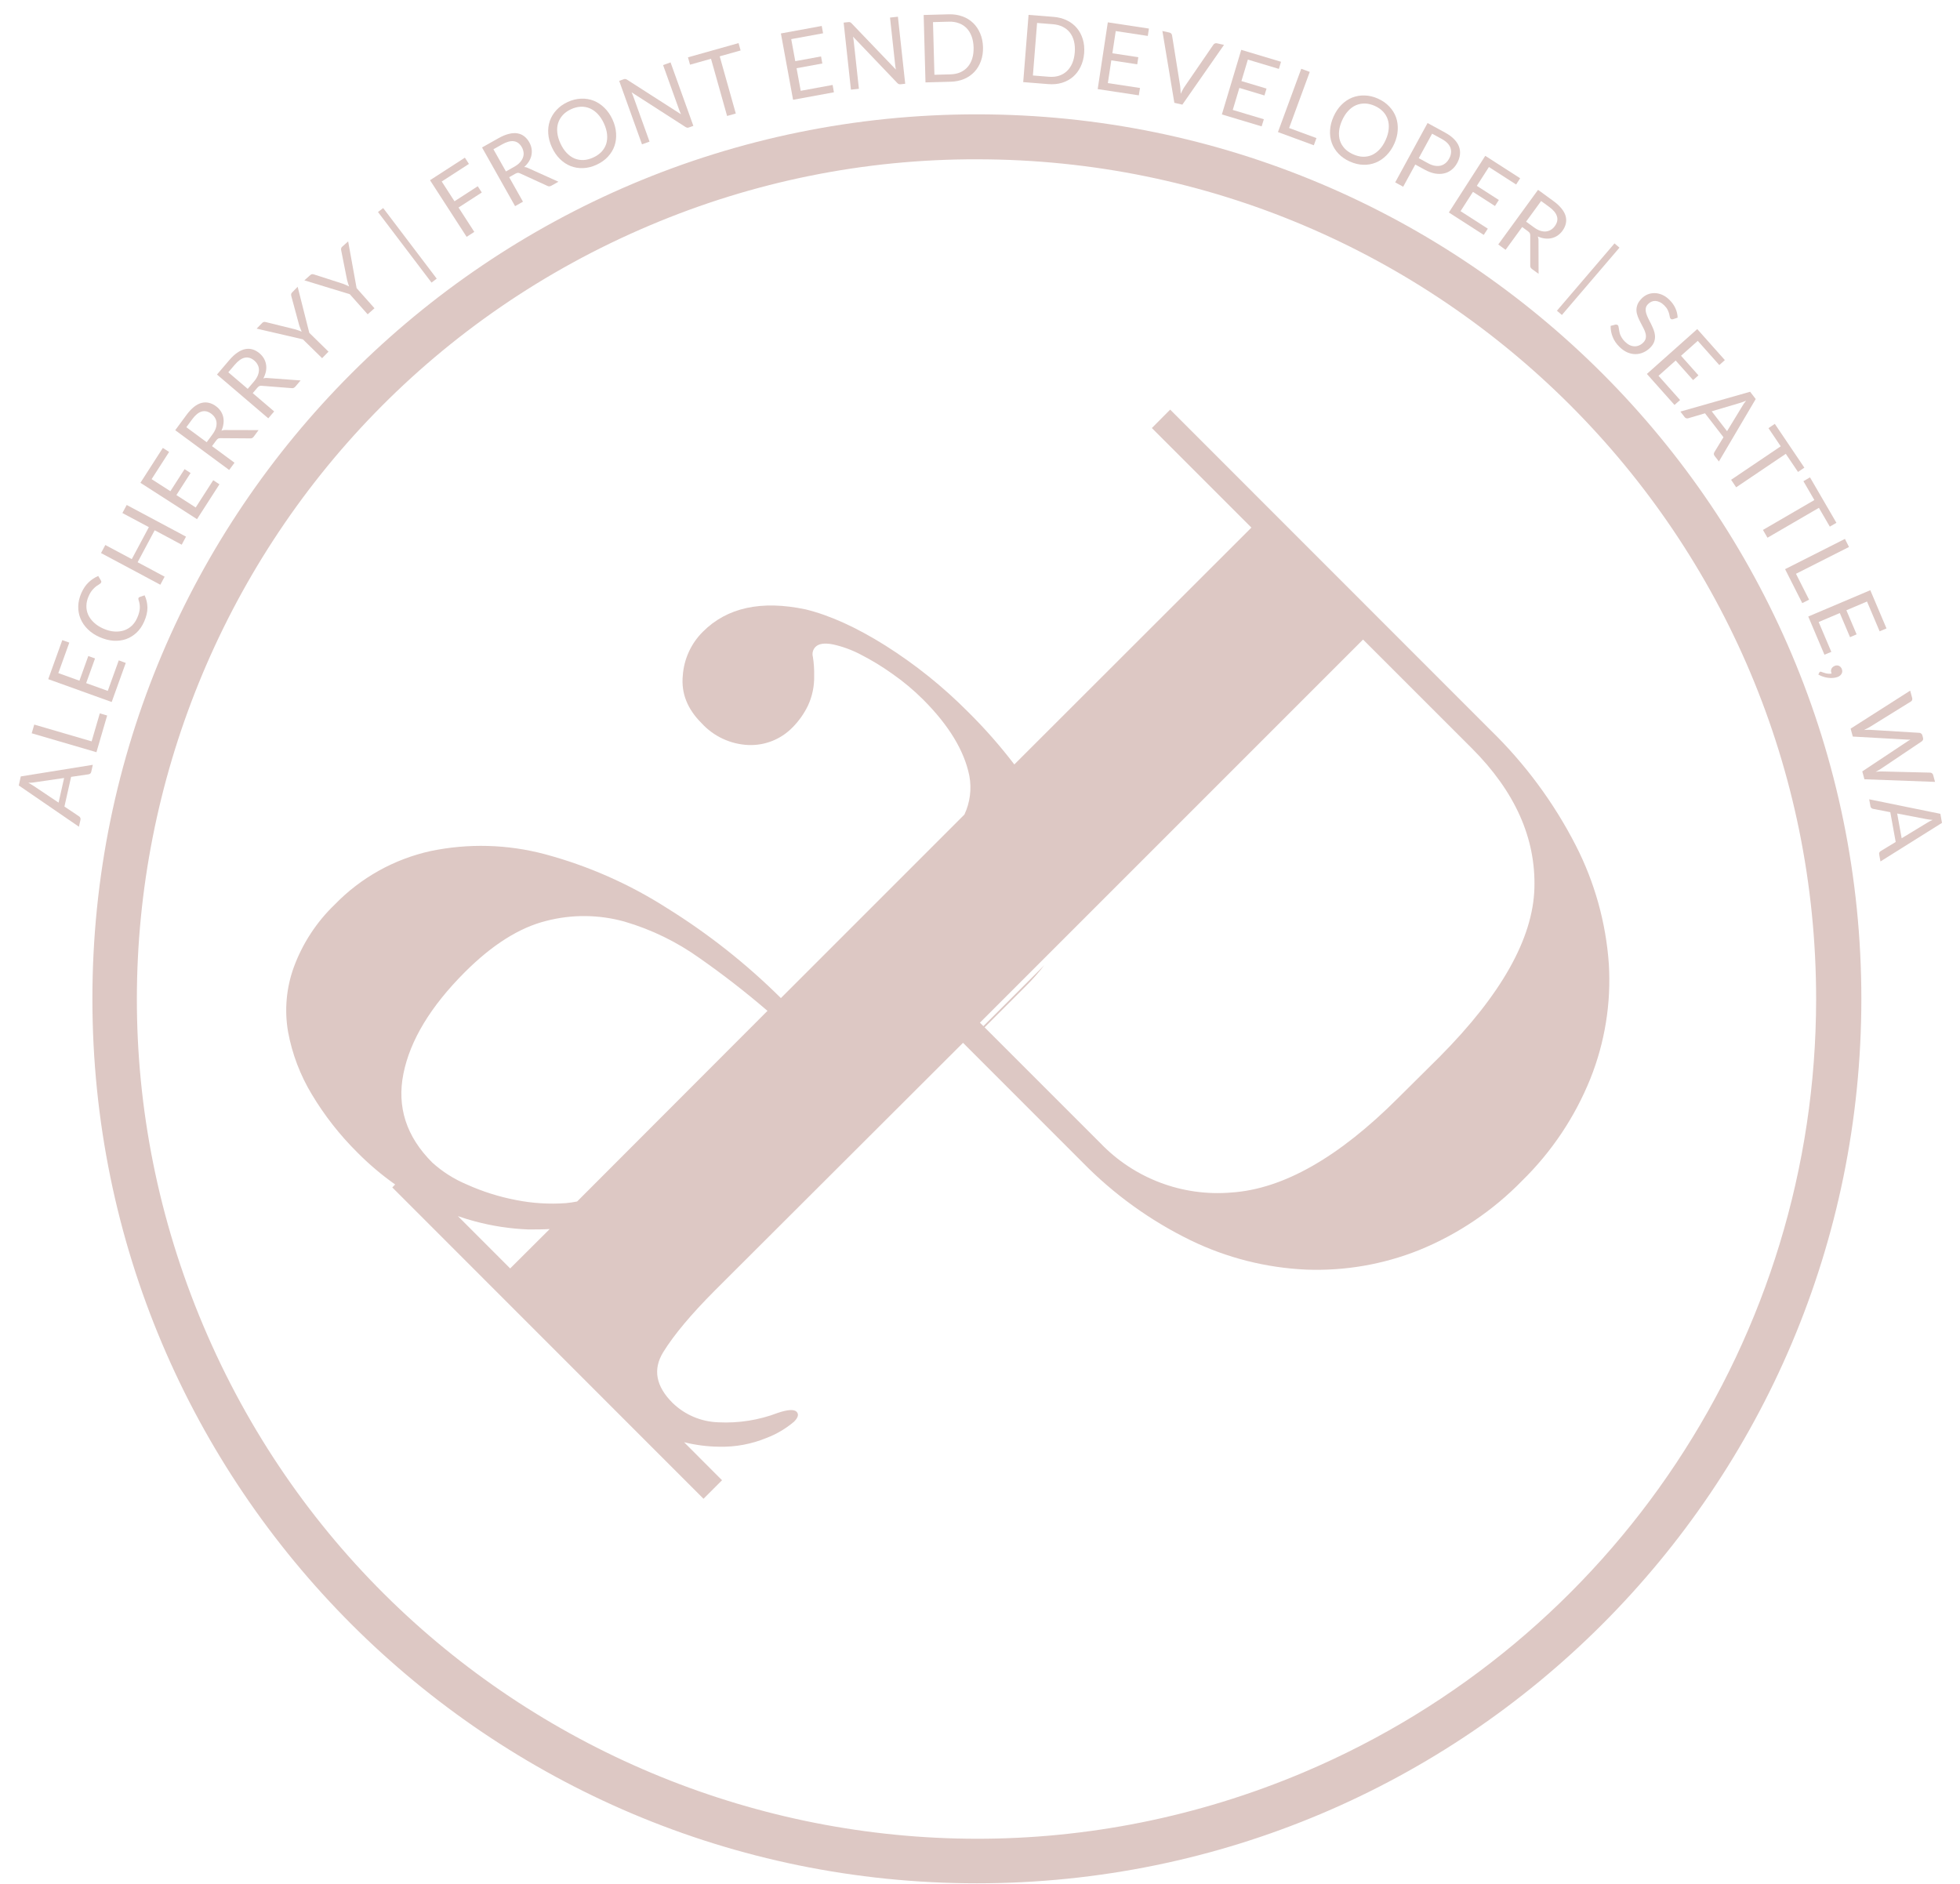
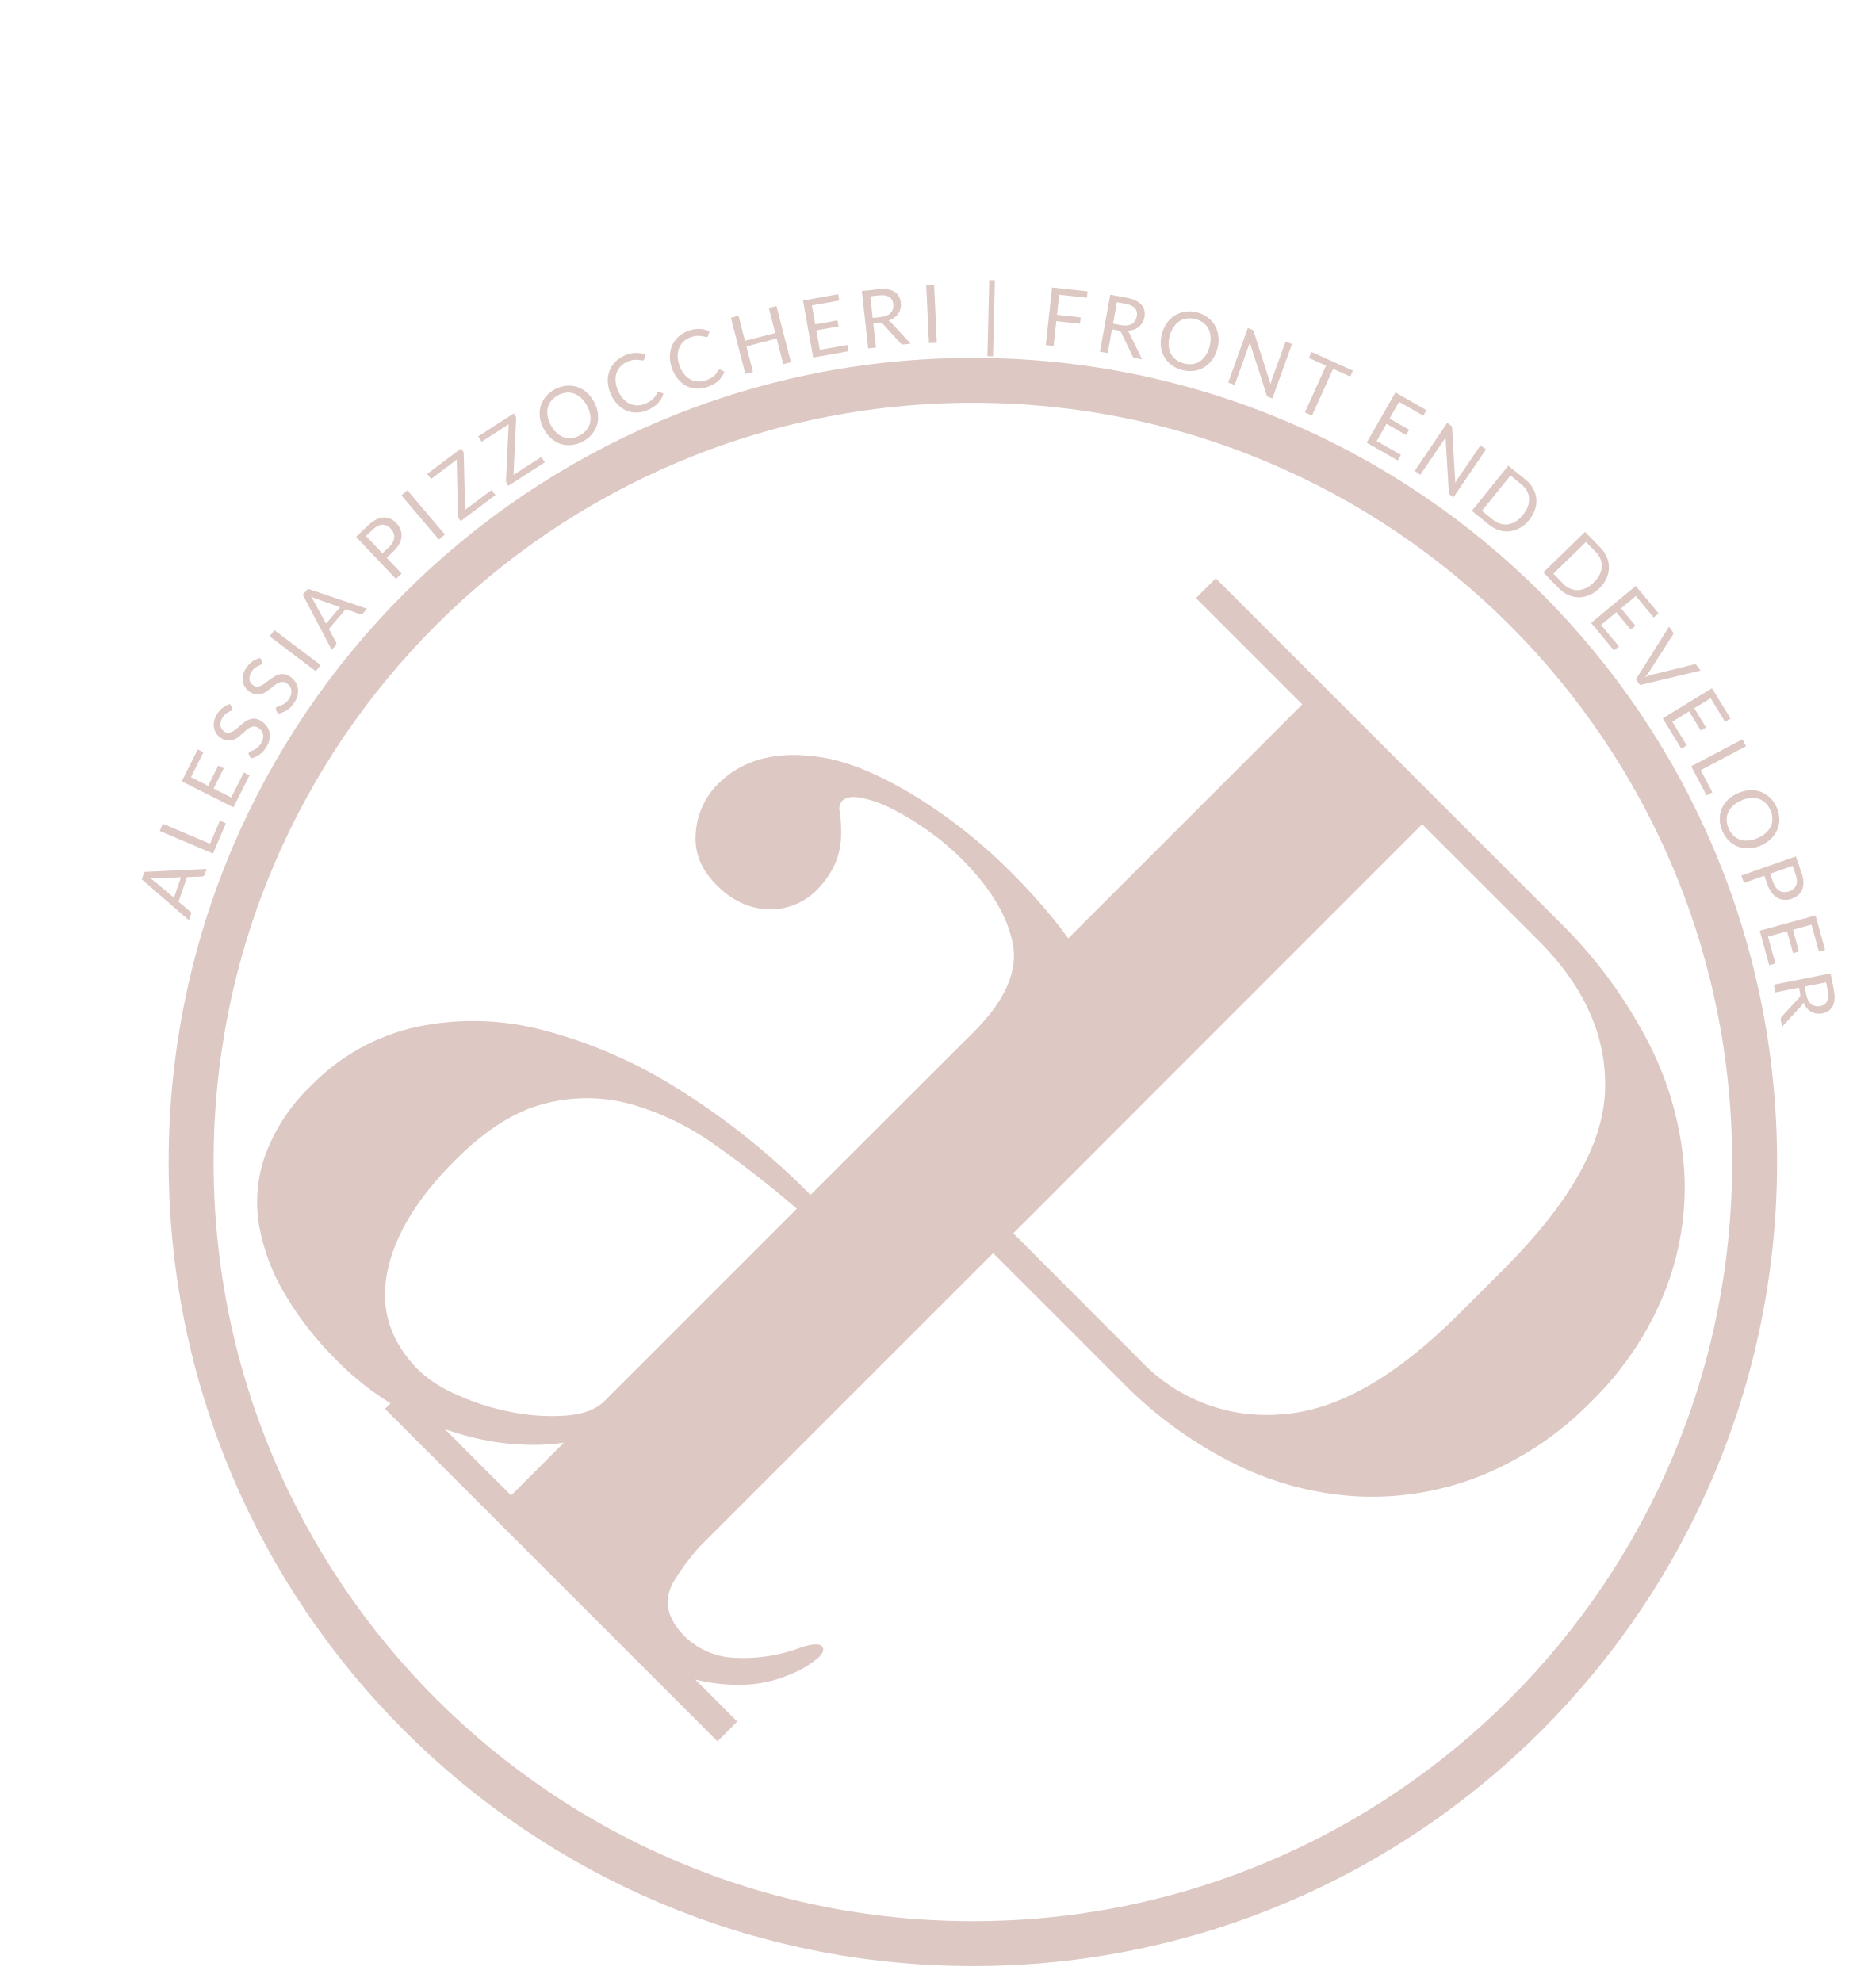
- <svg xmlns="http://www.w3.org/2000/svg" id="Layer_1" data-name="Layer 1" width="435.93" height="418.85" viewBox="0 0 435.93 418.85">
+ <svg xmlns="http://www.w3.org/2000/svg" id="Layer_1" data-name="Layer 1" width="417.48" height="441.21" viewBox="0 0 417.48 441.21">
  <defs>
-     <style>.cls-1,.cls-10,.cls-11,.cls-2,.cls-3,.cls-4,.cls-5,.cls-6,.cls-7,.cls-8,.cls-9{fill:#ddc8c4;}.cls-10,.cls-11,.cls-2,.cls-3,.cls-4,.cls-5,.cls-6,.cls-7,.cls-8,.cls-9{isolation:isolate;font-family:Lato-Regular, Lato;}.cls-2{font-size:20.93px;}.cls-3{font-size:20.88px;}.cls-4{font-size:20.9px;}.cls-5{font-size:20.81px;}.cls-6{font-size:20.87px;}.cls-7{font-size:20.97px;}.cls-8{font-size:20.93px;}.cls-9{font-size:20.87px;}.cls-10{font-size:20.96px;}.cls-11{font-size:20.87px;}</style>
+     <style>.cls-1{fill:none;stroke:#ddc8c4;stroke-miterlimit:10;stroke-width:10px;}.cls-2{font-size:18px;font-family:Lato-Regular, Lato;}.cls-2,.cls-3{fill:#ddc8c4;}</style>
  </defs>
-   <path class="cls-1" d="M216.8,43.5c103.15,0,186.72,83.71,186.66,186.86a186.77,186.77,0,0,1-114,171.9c-95,40.13-204.58-4.36-244.72-99.37S49.1,98.3,144.12,58.17h0A185.34,185.34,0,0,1,216.8,43.5m0-10c-108.65,0-196.72,88.07-196.72,196.72S108.15,426.93,216.8,426.93s196.72-88.07,196.72-196.71S325.44,33.5,216.8,33.5Z" transform="translate(0.47 -8.07)" />
-   <path class="cls-1" d="M231.8,222.74l-14.08,14.08.27.27,9.73-9.73A48.3,48.3,0,0,0,231.8,222.74Z" transform="translate(0.47 -8.07)" />
-   <path class="cls-1" d="M353.24,248a59.08,59.08,0,0,0,4.12-25.49A68.32,68.32,0,0,0,350,196.09a98.36,98.36,0,0,0-18.93-25.61L259.79,99.17l-4.07,4.1,22.14,22.14-52.73,52.68a111.83,111.83,0,0,0-10.28-11.68,104.8,104.8,0,0,0-18.37-14.75q-9.75-6.12-17.82-8.07-14.76-3.09-22.82,5a15.26,15.26,0,0,0-4.45,9.74q-.57,5.85,4.17,10.57A15,15,0,0,0,166,173.77a13,13,0,0,0,9.88-4,18.07,18.07,0,0,0,3.34-4.74,14.92,14.92,0,0,0,1.39-6.67,23.38,23.38,0,0,0-.28-4.18,2.29,2.29,0,0,1,.56-2.22c.74-.75,2-.93,3.9-.57a24.67,24.67,0,0,1,6.12,2.23,56.49,56.49,0,0,1,7.1,4.32,50.88,50.88,0,0,1,6.82,5.7q8.63,8.63,10.3,17a14.2,14.2,0,0,1-1.1,8.59l-40.82,40.82a143.28,143.28,0,0,0-25.31-20,97,97,0,0,0-27.18-12,55.19,55.19,0,0,0-25.46-.69A42.4,42.4,0,0,0,74,209.23a37,37,0,0,0-9.14,14,28.05,28.05,0,0,0-1.26,14.33,41.53,41.53,0,0,0,5.29,13.92A65.9,65.9,0,0,0,79,264.38a63,63,0,0,0,8.42,7.13l-.64.65L156,341.41l4.12-4.12-8.44-8.46a33.81,33.81,0,0,0,7.75,1,26.06,26.06,0,0,0,10.58-1.95,21.07,21.07,0,0,0,6.13-3.62c.92-.93,1.11-1.66.55-2.22s-2-.47-4.17.27a32.43,32.43,0,0,1-13.23,2.09,15.3,15.3,0,0,1-10.17-4.31c-3.72-3.71-4.42-7.48-2.09-11.27s6.17-8.4,11.55-13.79L213.72,240l26.54,26.55a87,87,0,0,0,24.07,17.37A65.59,65.59,0,0,0,290,290.44a61.31,61.31,0,0,0,25.19-4.35,67.65,67.65,0,0,0,22.91-15.45A66.55,66.55,0,0,0,353.24,248ZM113,290.18l-11.63-11.64c1.26.45,2.51.83,3.76,1.16A53.93,53.93,0,0,0,117,281.51c1.68,0,3.28,0,4.79-.09Zm14.89-14.89a22.4,22.4,0,0,1-2.57.37,41.43,41.43,0,0,1-11-.69,48.88,48.88,0,0,1-11-3.48,26.88,26.88,0,0,1-7.66-4.87q-8.64-8.64-6.4-19.77t13.64-22.55q9.18-9.18,18.09-11.41a33.56,33.56,0,0,1,17.4.14,55.47,55.47,0,0,1,16.84,8.21q7.64,5.34,15,11.65Zm182.58-23q-19.83,19.83-37,21a36.14,36.14,0,0,1-29.22-11l-26.77-26.77,85.21-85.21,24.2,24.19q14.42,14.43,13.91,31.16t-21.06,37.43Z" transform="translate(0.47 -8.07)" />
-   <text class="cls-2" transform="matrix(0.22, -0.98, 0.98, 0.22, 17.54, 183.93)">A</text>
-   <text class="cls-2" transform="translate(20.91 169.14) rotate(-73.71)">L</text>
-   <text class="cls-2" transform="translate(24.19 157.94) rotate(-70.2)">E</text>
-   <text class="cls-2" transform="translate(28.61 145.64) rotate(-66.18)">C</text>
-   <text class="cls-3" transform="translate(34.76 131.73) rotate(-61.89)">H</text>
-   <text class="cls-4" transform="matrix(0.54, -0.84, 0.84, 0.54, 42.79, 117.07)">E</text>
-   <text class="cls-5" transform="translate(49.84 106.06) rotate(-53.59)">R</text>
-   <text class="cls-2" transform="translate(58.42 94.5) rotate(-49.51)">R</text>
-   <text class="cls-2" transform="translate(67.78 83.6) rotate(-45.57)">Y</text>
-   <text class="cls-2" transform="translate(77.65 73.57) rotate(-41.64)">Y</text>
-   <text class="cls-2" transform="translate(92.26 61.08) rotate(-37.18)">|</text>
-   <text class="cls-2" transform="translate(102.17 53.72) rotate(-32.88)">F</text>
-   <text class="cls-2" transform="matrix(0.87, -0.49, 0.49, 0.87, 112.89, 46.79)">R</text>
-   <text class="cls-2" transform="matrix(0.91, -0.42, 0.42, 0.91, 125.01, 40.01)">O</text>
-   <text class="cls-2" transform="translate(140.98 32.75) rotate(-19.77)">N</text>
-   <text class="cls-6" transform="matrix(0.96, -0.27, 0.27, 0.96, 156.75, 27.19)">T</text>
-   <text class="cls-2" transform="translate(174.5 22.54) rotate(-10.4)">E</text>
-   <text class="cls-2" transform="translate(187.35 20.15) rotate(-6.21)">N</text>
-   <text class="cls-2" transform="translate(203.92 18.38) rotate(-1.55)">D</text>
-   <text class="cls-2" transform="translate(225.66 18.11) rotate(4.55)">D</text>
-   <text class="cls-2" transform="matrix(0.99, 0.15, -0.15, 0.99, 242.24, 19.53)">E</text>
-   <text class="cls-2" transform="translate(255.17 21.51) rotate(12.71)">V</text>
-   <text class="cls-2" transform="translate(269.92 24.9) rotate(16.7)">E</text>
-   <text class="cls-2" transform="translate(282.43 28.71) rotate(20.21)">L</text>
-   <text class="cls-2" transform="translate(292.64 32.36) rotate(24.13)">O</text>
-   <text class="cls-2" transform="matrix(0.88, 0.48, -0.48, 0.88, 308.62, 39.64)">P</text>
-   <text class="cls-2" transform="matrix(0.84, 0.54, -0.54, 0.84, 320.63, 46.22)">E</text>
-   <text class="cls-7" transform="translate(331.68 53.24) rotate(36.07)">R</text>
-   <text class="cls-8" transform="translate(347.22 65.1) rotate(40.54)">|</text>
-   <text class="cls-9" transform="matrix(0.71, 0.7, -0.7, 0.71, 356.49, 73.26)">S</text>
-   <text class="cls-2" transform="translate(365.01 81.73) rotate(48.32)">E</text>
-   <text class="cls-2" transform="matrix(0.61, 0.79, -0.79, 0.61, 373.7, 91.49)">A</text>
-   <text class="cls-10" transform="translate(382.12 102.41) rotate(55.99)">T</text>
-   <text class="cls-2" transform="matrix(0.5, 0.86, -0.86, 0.5, 389.51, 113.4)">T</text>
-   <text class="cls-11" transform="matrix(0.45, 0.89, -0.89, 0.45, 396.17, 124.89)">L</text>
-   <text class="cls-2" transform="matrix(0.39, 0.92, -0.92, 0.39, 401.43, 135.35)">E</text>
-   <text class="cls-2" transform="matrix(0.35, 0.94, -0.94, 0.35, 406.51, 147.47)">,</text>
-   <text class="cls-2" transform="translate(410.29 157.23) rotate(74.76)">W</text>
-   <text class="cls-2" transform="translate(415.72 177.71) rotate(79.72)">A</text>
+   <circle class="cls-1" cx="216.54" cy="258.67" r="174" />
+   <text class="cls-2" transform="translate(42.03 204.89) rotate(-70.93)">A</text>
+   <text class="cls-2" transform="matrix(0.39, -0.92, 0.92, 0.39, 46.78, 191.52)">L</text>
+   <text class="cls-2" transform="translate(51.22 181.19) rotate(-63.28)">E</text>
+   <text class="cls-2" transform="translate(56.87 170.14) rotate(-59.54)">S</text>
+   <text class="cls-2" transform="matrix(0.56, -0.83, 0.83, 0.56, 62.77, 160.23)">S</text>
+   <text class="cls-2" transform="translate(69.31 150.74) rotate(-52.94)">I</text>
+   <text class="cls-2" transform="translate(73.81 144.73) rotate(-49.53)">A</text>
+   <text class="cls-2" transform="matrix(0.69, -0.72, 0.72, 0.69, 83.18, 134)"> </text>
+   <text class="cls-2" transform="translate(86.93 130) rotate(-43.5)">P</text>
+   <text class="cls-2" transform="translate(96.43 121.17) rotate(-40.26)">I</text>
+   <text class="cls-2" transform="matrix(0.8, -0.6, 0.6, 0.8, 102.16, 116.29)">Z</text>
+   <text class="cls-2" transform="translate(112.74 108.41) rotate(-32.81)">Z</text>
+   <text class="cls-2" transform="translate(123.35 101.56) rotate(-28.35)">O</text>
+   <text class="cls-2" transform="translate(137.73 93.94) rotate(-23.61)">C</text>
+   <text class="cls-2" transform="translate(150.85 88.29) rotate(-19.2)">C</text>
+   <text class="cls-2" transform="matrix(0.97, -0.25, 0.25, 0.97, 164.31, 83.65)">H</text>
+   <text class="cls-2" transform="translate(179.39 79.88) rotate(-10.15)">E</text>
+   <text class="cls-2" transform="matrix(0.99, -0.11, 0.11, 0.99, 191.62, 77.74)">R</text>
+   <text class="cls-2" transform="translate(205.13 76.45) rotate(-2.71)">I</text>
+   <text class="cls-2" transform="translate(212.7 76.15) rotate(-0.64)"> </text>
+   <text class="cls-2" transform="translate(218.23 76.11) rotate(1.41)">|</text>
+   <text class="cls-2" transform="matrix(1, 0.06, -0.06, 1, 225.67, 76.34)"> </text>
+   <text class="cls-2" transform="translate(231.14 76.64) rotate(6.24)">F</text>
+   <text class="cls-2" transform="translate(243.21 78) rotate(10.27)">R</text>
+   <text class="cls-2" transform="matrix(0.97, 0.26, -0.26, 0.97, 256.13, 80.35)">O</text>
+   <text class="cls-2" transform="translate(271.83 84.61) rotate(19.77)">N</text>
+   <text class="cls-2" transform="matrix(0.91, 0.41, -0.41, 0.91, 286.4, 89.98)">T</text>
+   <text class="cls-2" transform="translate(297.87 95.28) rotate(26.98)"> </text>
+   <text class="cls-2" transform="translate(302.77 97.73) rotate(29.78)">E</text>
+   <text class="cls-2" transform="translate(313.52 103.9) rotate(34.15)">N</text>
+   <text class="cls-2" transform="matrix(0.78, 0.63, -0.63, 0.78, 326.32, 112.68)">D</text>
+   <text class="cls-2" transform="matrix(0.74, 0.67, -0.67, 0.74, 338.26, 122.62)"> </text>
+   <text class="cls-2" transform="matrix(0.7, 0.72, -0.72, 0.7, 342.37, 126.24)">D</text>
+   <text class="cls-2" transform="matrix(0.64, 0.77, -0.77, 0.64, 353.1, 137.41)">E</text>
+   <text class="cls-2" transform="matrix(0.58, 0.81, -0.81, 0.58, 361.03, 146.93)">V</text>
+   <text class="cls-2" transform="matrix(0.52, 0.85, -0.85, 0.52, 369.24, 158.51)">E</text>
+   <text class="cls-2" transform="translate(375.66 169.14) rotate(62.16)">L</text>
+   <text class="cls-2" transform="translate(380.6 178.39) rotate(66.2)">O</text>
+   <text class="cls-2" transform="matrix(0.33, 0.94, -0.94, 0.33, 387.05, 193.36)">P</text>
+   <text class="cls-2" transform="translate(391.25 205.6) rotate(74.67)">E</text>
+   <text class="cls-2" transform="translate(394.49 217.59) rotate(78.76)">R</text>
+   <path class="cls-3" d="M188.23,129.22a115.86,115.86,0,0,1,20.33,16.33Q228.9,165.88,231.51,183t-10.63,30.34l-74.54,74.54q-8.94,8.94-12.78,15.25t2.31,12.48a16.9,16.9,0,0,0,11.24,4.77,36,36,0,0,0,14.63-2.31c2.46-.82,4-.92,4.62-.31s.41,1.44-.61,2.47a23.32,23.32,0,0,1-6.78,4,29,29,0,0,1-11.71,2.16,42.35,42.35,0,0,1-14.63-2.93q-7.84-2.93-15.86-10.93-12.33-12.33-11.86-22.65a31,31,0,0,1,6-17.71,48.23,48.23,0,0,1-10.63.77,57.85,57.85,0,0,1-13.09-2,65.82,65.82,0,0,1-14.48-5.85A63.67,63.67,0,0,1,58.24,254,72.68,72.68,0,0,1,47,239.65a45.57,45.57,0,0,1-5.85-15.4,31.12,31.12,0,0,1,1.38-15.86A41,41,0,0,1,52.7,193,46.8,46.8,0,0,1,76.26,179.9a61.12,61.12,0,0,1,28.19.77,107.05,107.05,0,0,1,30,13.09,161.83,161.83,0,0,1,29.42,23.56L200.25,181q10.47-10.47,8.62-19.71t-11.4-18.79a57.84,57.84,0,0,0-7.54-6.32,63.07,63.07,0,0,0-7.86-4.77,27.41,27.41,0,0,0-6.77-2.46q-3.09-.61-4.32.61a2.57,2.57,0,0,0-.61,2.47,27,27,0,0,1,.31,4.62,16.48,16.48,0,0,1-1.55,7.39,20.29,20.29,0,0,1-3.69,5.24,14.4,14.4,0,0,1-10.94,4.46q-6.31-.15-11.55-5.39t-4.62-11.7a17,17,0,0,1,4.93-10.79q8.93-8.92,25.26-5.54Q177.45,122.45,188.23,129.22Zm-45.59,77A61.18,61.18,0,0,0,124,197.15a37,37,0,0,0-19.25-.16q-9.87,2.47-20,12.63Q72.1,222.25,69.64,234.57t7.08,21.87a29.29,29.29,0,0,0,8.47,5.39,52.38,52.38,0,0,0,12.17,3.85,45,45,0,0,0,12.17.77c3.79-.3,6.62-1.38,8.47-3.23l42.82-42.82A230.2,230.2,0,0,0,142.64,206.23Z" transform="translate(16.54 48.67)" />
+   <path class="cls-3" d="M350.49,183.64a73.1,73.1,0,0,1,7.84,28.2,63.2,63.2,0,0,1-4.4,27.24,71.33,71.33,0,0,1-16.23,24.2,72.32,72.32,0,0,1-24.49,16.51,65.44,65.44,0,0,1-27,4.68,70,70,0,0,1-27.37-7,92.75,92.75,0,0,1-25.72-18.57l-28.61-28.61-80.61,80.61,23.66,23.66-4.4,4.4-74-74,4.4-4.4,23.66,23.66L273.32,108.13,249.66,84.47l4.41-4.4,76.2,76.2A105,105,0,0,1,350.49,183.64ZM237.56,254.48a38.57,38.57,0,0,0,31.22,11.69q18.3-1.23,39.48-22.42l9.91-9.9q22-22,22.55-39.89t-14.85-33.29L300,134.81,209,225.87Z" transform="translate(16.54 48.67)" />
</svg>
